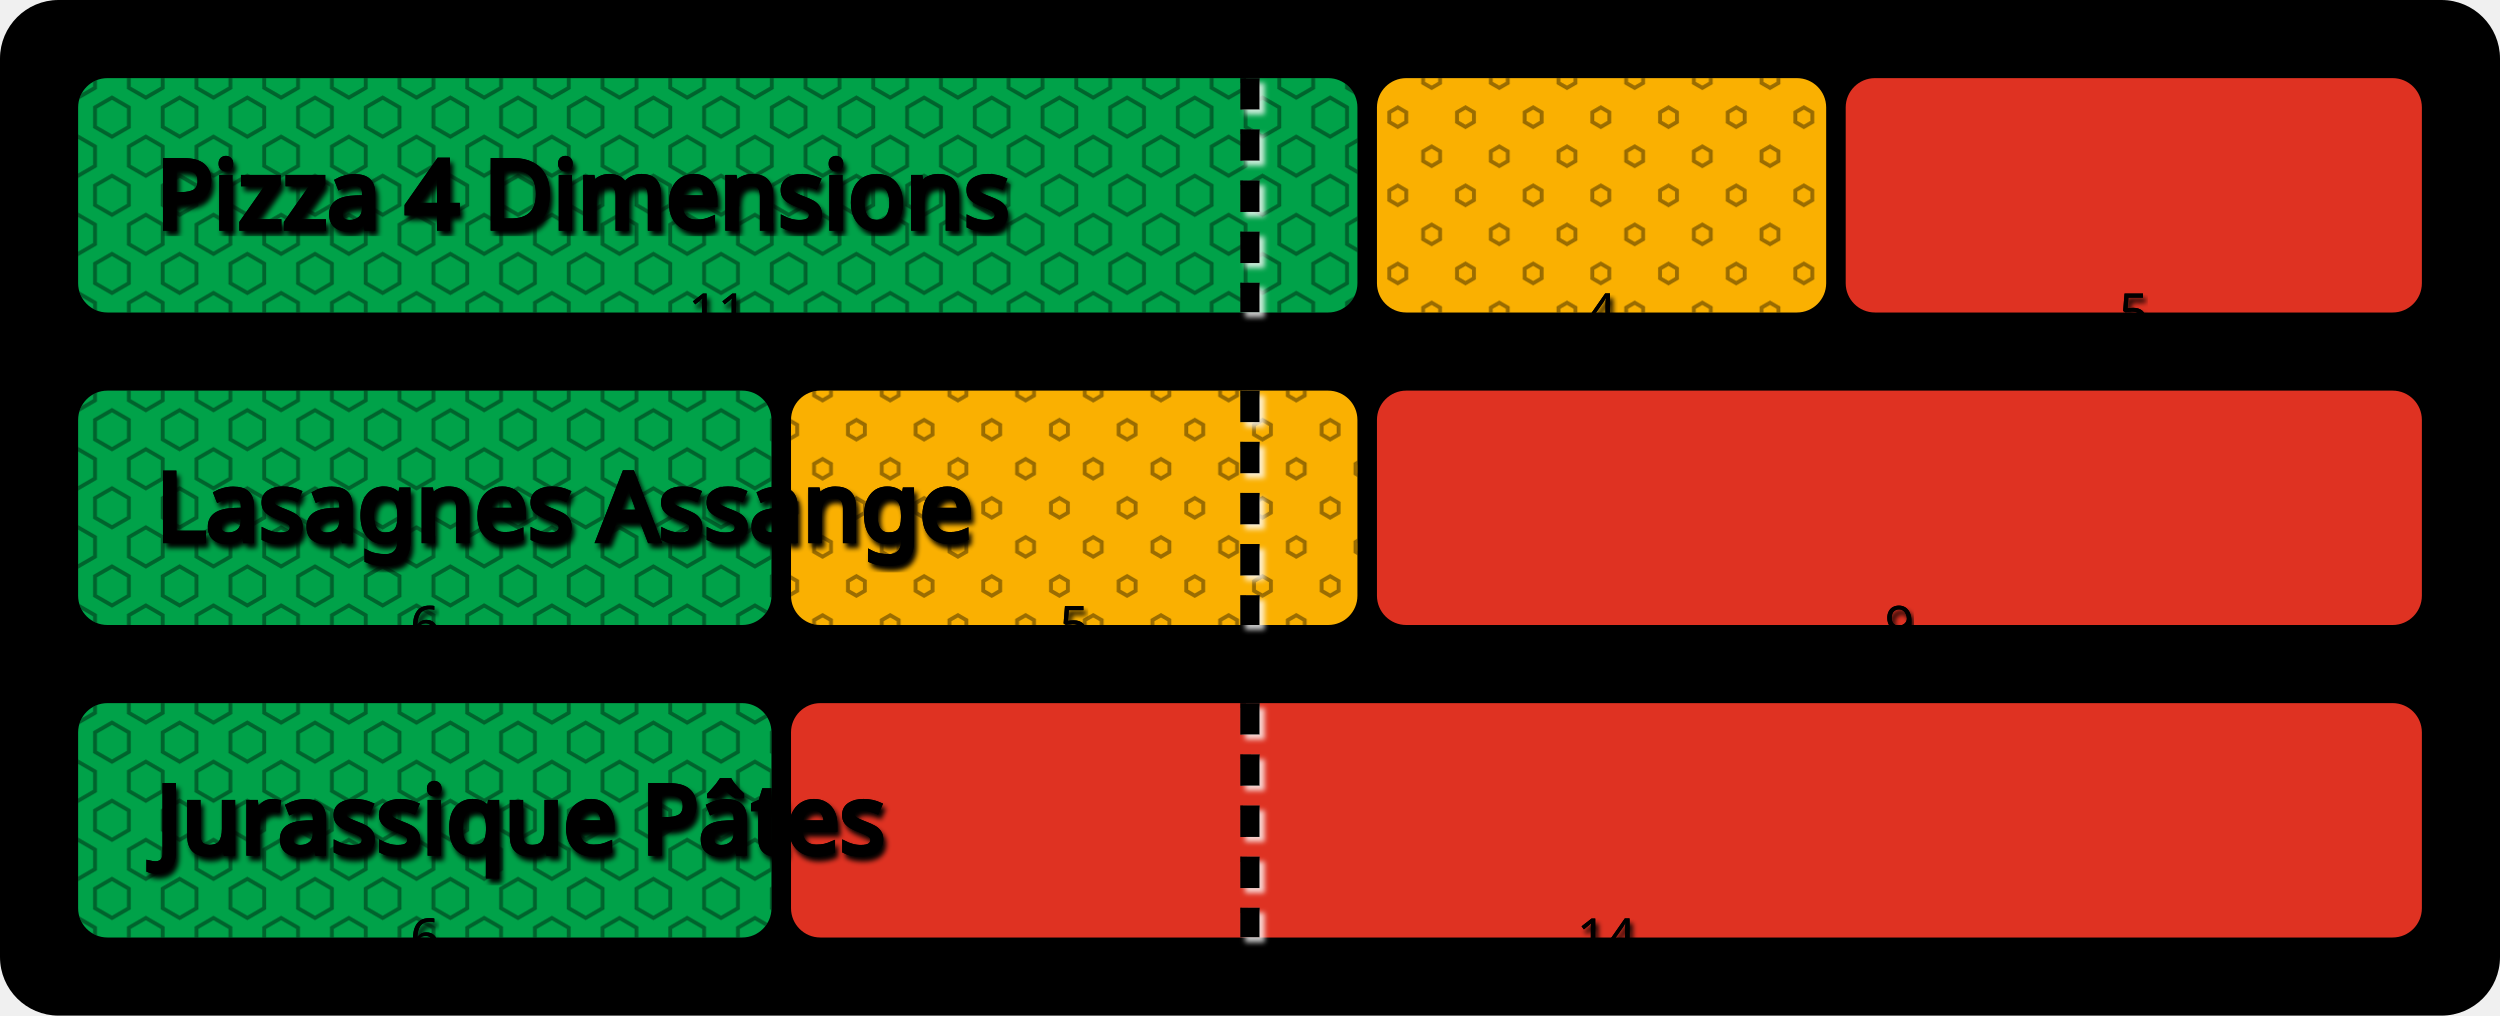
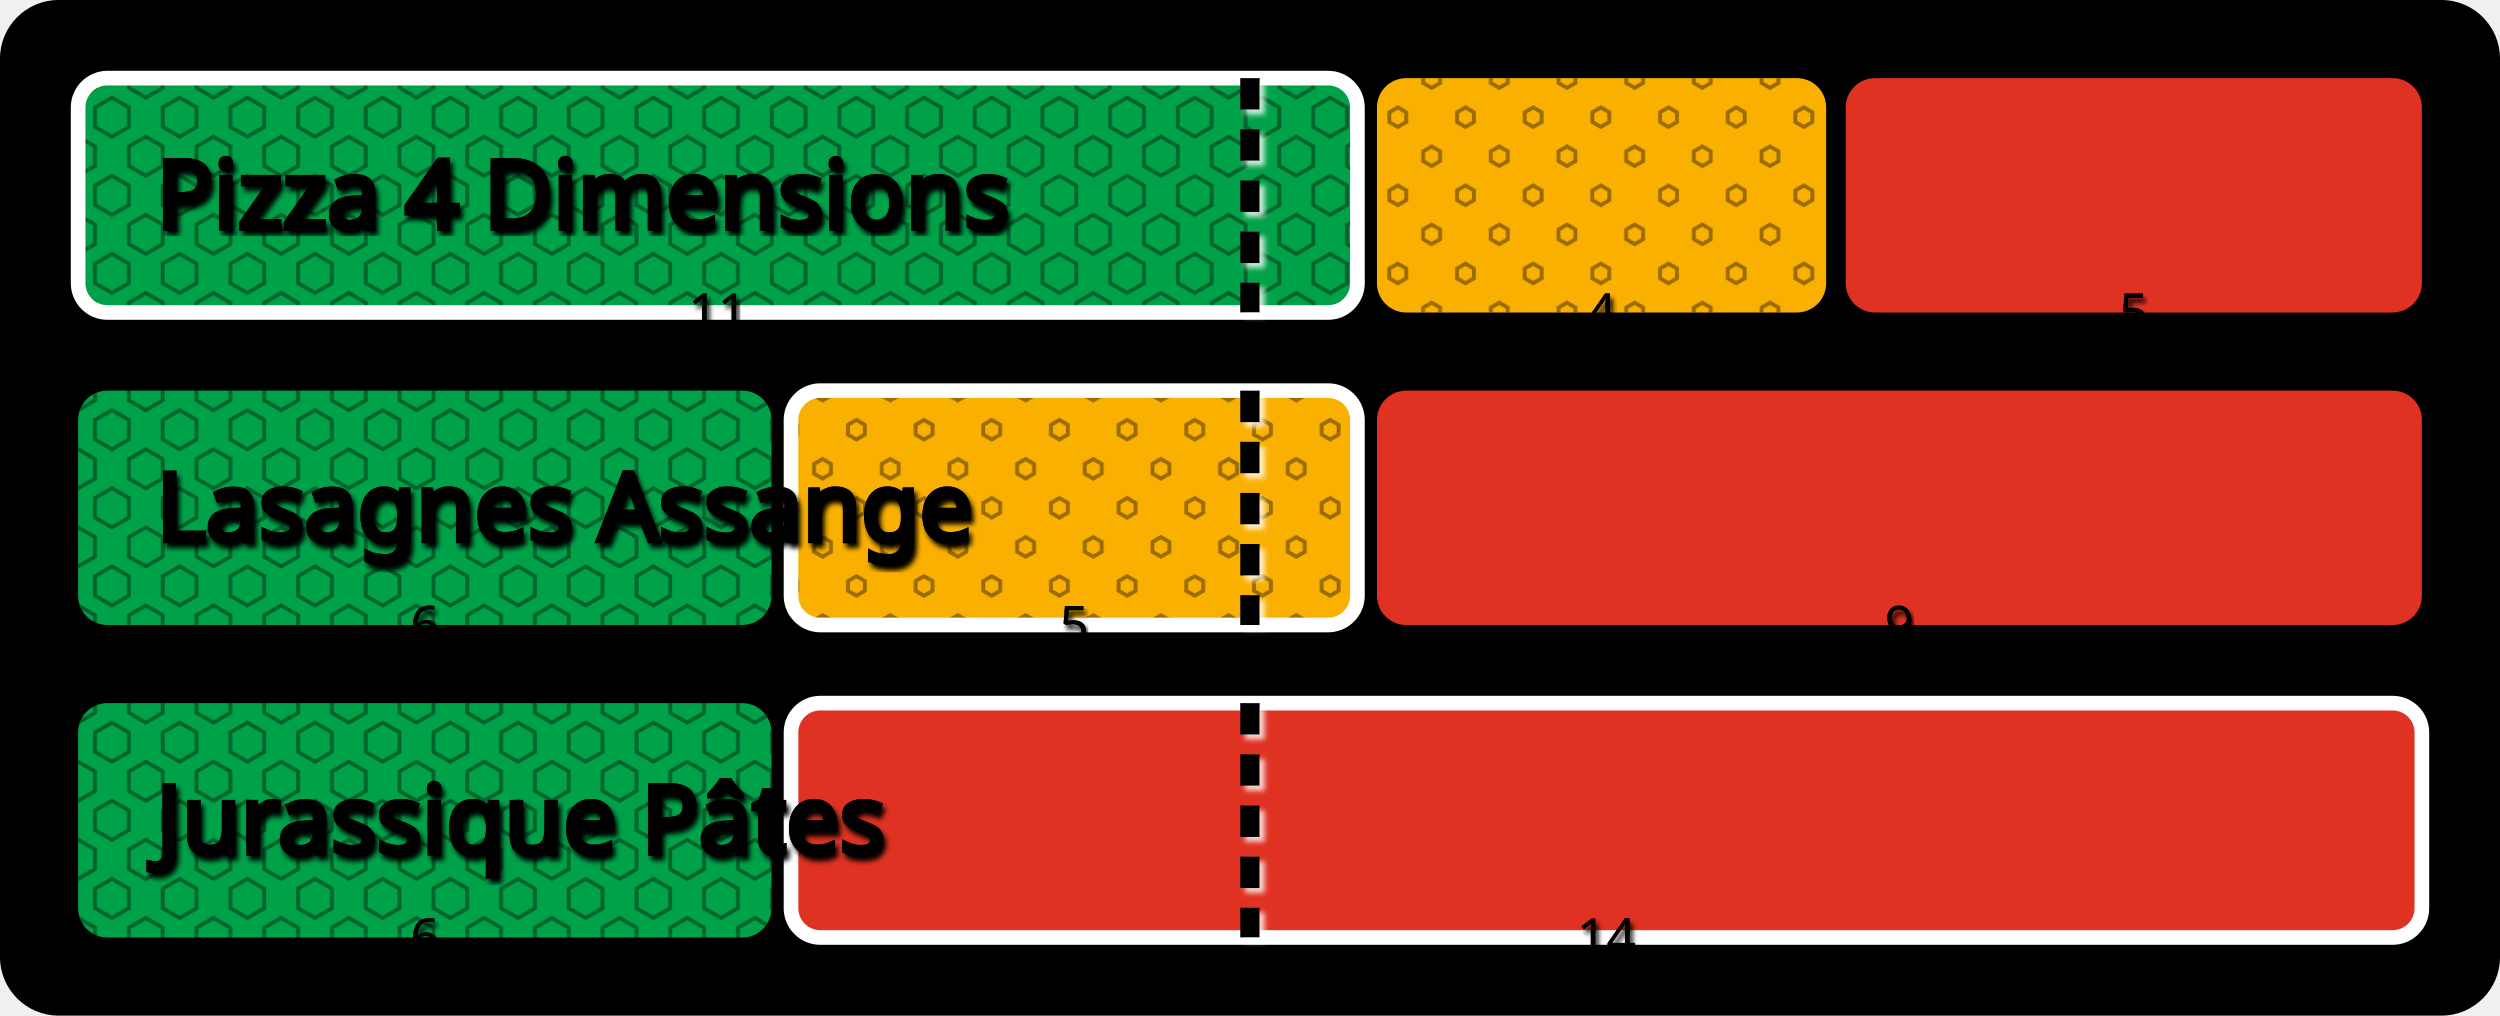
<svg xmlns="http://www.w3.org/2000/svg" width="512.00" height="208.00" viewBox="-16.00 -16.00 512.00 208.00">
  <defs>
    <clipPath id="clipProposal0">
      <rect x="0.00" y="0.00" width="480.00" height="48.00" />
    </clipPath>
    <clipPath id="clipProposal1">
      <rect x="0.00" y="64.00" width="480.00" height="48.00" />
    </clipPath>
    <clipPath id="clipProposal2">
      <rect x="0.00" y="128.00" width="480.00" height="48.00" />
    </clipPath>
    <pattern id="merit_pattern_nothing" x="0.00" y="0.00" width="1000.00" height="1000.00" patternUnits="userSpaceOnUse">
</pattern>
    <pattern id="merit_pattern_hexagons_1" x="0.00" y="0.00" width="13.86" height="16.00" patternUnits="userSpaceOnUse">
      <path d="M6.93 6.00 L5.20 7.00 L5.20 9.00 L6.93 10.00 L8.66 9.00 L8.66 7.00 ZM13.86 -2.00 L12.12 -1.00 L12.12 1.00 L13.86 2.00 L15.59 1.00 L15.59 -1.00 ZM0.00 -2.00 L-1.73 -1.00 L-1.73 1.00 L0.00 2.00 L1.73 1.00 L1.73 -1.00 ZM13.86 14.00 L12.12 15.00 L12.12 17.00 L13.86 18.00 L15.59 17.00 L15.59 15.00 ZM0.00 14.00 L-1.73 15.00 L-1.73 17.00 L0.00 18.00 L1.73 17.00 L1.73 15.00 Z" stroke="#000000" stroke-opacity="0.380" stroke-width="0.8" fill="none" />
    </pattern>
    <pattern id="merit_pattern_hexagons_2" x="0.00" y="0.00" width="13.86" height="16.00" patternUnits="userSpaceOnUse">
      <path d="M6.93 4.00 L3.46 6.00 L3.46 10.00 L6.93 12.00 L10.39 10.00 L10.39 6.00 ZM13.86 -4.00 L10.39 -2.00 L10.39 2.00 L13.86 4.00 L17.32 2.00 L17.32 -2.00 ZM0.00 -4.00 L-3.46 -2.00 L-3.46 2.00 L0.00 4.00 L3.46 2.00 L3.46 -2.00 ZM13.86 12.00 L10.39 14.00 L10.39 18.00 L13.86 20.00 L17.32 18.00 L17.32 14.00 ZM0.00 12.00 L-3.46 14.00 L-3.46 18.00 L0.00 20.00 L3.46 18.00 L3.46 14.00 Z" stroke="#000000" stroke-opacity="0.380" stroke-width="0.8" fill="none" />
    </pattern>
    <filter id="merit_filter_clean_outline">
      <feMorphology in="SourceAlpha" result="DILATED" operator="dilate" radius="2 2" />
      <feFlood result="COLOR" flood-color="#ffffff" flood-opacity="1" />
      <feComposite in="COLOR" in2="DILATED" result="OUTLINE" operator="in" k1="0" k2="0" k3="0" k4="0" />
      <feDropShadow in="OUTLINE" result="SHADOWED_OUTLINE" dx="0.618" dy="1" stdDeviation="0.5" flood-color="#000000" flood-opacity="1.000" />
      <feMerge>
        <feMergeNode in="SHADOWED_OUTLINE" />
        <feMergeNode in="SourceGraphic" />
      </feMerge>
    </filter>
    <filter id="merit_filter_blurry_outline" filterUnits="userSpaceOnUse">
      <feDropShadow dx="-1" dy="-1" stdDeviation="0.5" flood-color="#ffffff" flood-opacity="0.784" />
      <feDropShadow dx="-1" dy="1" stdDeviation="0.5" flood-color="#ffffff" flood-opacity="0.784" />
      <feDropShadow dx="1" dy="-1" stdDeviation="0.5" flood-color="#ffffff" flood-opacity="0.784" />
      <feDropShadow dx="1" dy="1" stdDeviation="0.5" flood-color="#ffffff" flood-opacity="0.784" />
    </filter>
  </defs>
  <rect x="-16.00" y="-16.00" width="512.00" height="208.00" rx="12.00" ry="12.00" fill="#000000" fill-opacity="1.000" />
  <rect x="0.00" y="0.00" width="262.00" height="48.00" rx="6.00" ry="6.00" fill="#00a249" fill-opacity="1.000" />
  <rect x="0.00" y="0.00" width="262.00" height="48.00" rx="6.00" ry="6.00" fill="url(#merit_pattern_hexagons_2)" />
+   <rect x="0.00" y="0.00" width="262.00" height="48.00" rx="6.00" ry="6.00" stroke="#ffffff" stroke-opacity="1.000" stroke-width=" 3" fill="none" />
  <rect x="266.00" y="0.00" width="92.00" height="48.00" rx="6.00" ry="6.00" fill="#fab001" fill-opacity="1.000" />
  <rect x="266.00" y="0.00" width="92.00" height="48.00" rx="6.00" ry="6.00" fill="url(#merit_pattern_hexagons_1)" />
  <rect x="362.00" y="0.00" width="118.00" height="48.00" rx="6.00" ry="6.00" fill="#df3222" fill-opacity="1.000" />
  <rect x="362.00" y="0.00" width="118.00" height="48.00" rx="6.00" ry="6.00" fill="url(#merit_pattern_nothing)" />
  <line x1="240.00" y1="0.00" x2="240.00" y2="48.00" stroke="#010101" stroke-width="4" stroke-dasharray="6.472 4" filter="url(#merit_filter_blurry_outline)" />
  <text x="16.00" y="24.00" style="clip-path: url(#clipProposal0)" stroke="#000000" stroke-opacity="1.000" fill="#000000" fill-opacity="1.000" font-size="1.618em" font-family="Noto Sans, Arial, Helvetica, sans-serif" dominant-baseline="middle" filter="url(#merit_filter_clean_outline)">Pizza 4 Dimensions</text>
  <text x="131.00" y="48.00" fill="#000000" fill-opacity="1.000" stroke="none" font-size="0.88em" font-family="Noto Sans, Arial, Helvetica, sans-serif" text-anchor="middle" dominant-baseline="middle" filter="url(#merit_filter_clean_outline)">11</text>
  <text x="312.00" y="48.00" fill="#000000" fill-opacity="1.000" stroke="none" font-size="0.88em" font-family="Noto Sans, Arial, Helvetica, sans-serif" text-anchor="middle" dominant-baseline="middle" filter="url(#merit_filter_clean_outline)">4</text>
  <text x="421.00" y="48.00" fill="#000000" fill-opacity="1.000" stroke="none" font-size="0.88em" font-family="Noto Sans, Arial, Helvetica, sans-serif" text-anchor="middle" dominant-baseline="middle" filter="url(#merit_filter_clean_outline)">5</text>
  <rect x="0.00" y="64.00" width="142.00" height="48.00" rx="6.00" ry="6.00" fill="#00a249" fill-opacity="1.000" />
  <rect x="0.00" y="64.00" width="142.00" height="48.00" rx="6.00" ry="6.00" fill="url(#merit_pattern_hexagons_2)" />
  <rect x="146.00" y="64.00" width="116.00" height="48.00" rx="6.00" ry="6.00" fill="#fab001" fill-opacity="1.000" />
  <rect x="146.00" y="64.00" width="116.00" height="48.00" rx="6.00" ry="6.00" fill="url(#merit_pattern_hexagons_1)" />
+   <rect x="146.00" y="64.00" width="116.00" height="48.00" rx="6.00" ry="6.00" stroke="#ffffff" stroke-opacity="1.000" stroke-width=" 3" fill="none" />
  <rect x="266.00" y="64.00" width="214.00" height="48.00" rx="6.00" ry="6.00" fill="#df3222" fill-opacity="1.000" />
  <rect x="266.00" y="64.00" width="214.00" height="48.00" rx="6.00" ry="6.00" fill="url(#merit_pattern_nothing)" />
  <line x1="240.00" y1="64.00" x2="240.00" y2="112.00" stroke="#010101" stroke-width="4" stroke-dasharray="6.472 4" filter="url(#merit_filter_blurry_outline)" />
  <text x="16.00" y="88.00" style="clip-path: url(#clipProposal1)" stroke="#000000" stroke-opacity="1.000" fill="#000000" fill-opacity="1.000" font-size="1.618em" font-family="Noto Sans, Arial, Helvetica, sans-serif" dominant-baseline="middle" filter="url(#merit_filter_clean_outline)">Lasagnes Assange</text>
  <text x="71.00" y="112.00" fill="#000000" fill-opacity="1.000" stroke="none" font-size="0.88em" font-family="Noto Sans, Arial, Helvetica, sans-serif" text-anchor="middle" dominant-baseline="middle" filter="url(#merit_filter_clean_outline)">6</text>
  <text x="204.00" y="112.00" fill="#000000" fill-opacity="1.000" stroke="none" font-size="0.88em" font-family="Noto Sans, Arial, Helvetica, sans-serif" text-anchor="middle" dominant-baseline="middle" filter="url(#merit_filter_clean_outline)">5</text>
  <text x="373.00" y="112.00" fill="#000000" fill-opacity="1.000" stroke="none" font-size="0.88em" font-family="Noto Sans, Arial, Helvetica, sans-serif" text-anchor="middle" dominant-baseline="middle" filter="url(#merit_filter_clean_outline)">9</text>
  <rect x="0.00" y="128.00" width="142.00" height="48.00" rx="6.00" ry="6.00" fill="#00a249" fill-opacity="1.000" />
  <rect x="0.00" y="128.00" width="142.00" height="48.00" rx="6.00" ry="6.00" fill="url(#merit_pattern_hexagons_2)" />
  <rect x="146.00" y="128.00" width="334.00" height="48.00" rx="6.00" ry="6.00" fill="#df3222" fill-opacity="1.000" />
  <rect x="146.00" y="128.00" width="334.00" height="48.00" rx="6.00" ry="6.00" fill="url(#merit_pattern_nothing)" />
+   <rect x="146.00" y="128.00" width="334.00" height="48.00" rx="6.00" ry="6.00" stroke="#ffffff" stroke-opacity="1.000" stroke-width=" 3" fill="none" />
  <line x1="240.00" y1="128.00" x2="240.00" y2="176.00" stroke="#010101" stroke-width="4" stroke-dasharray="6.472 4" filter="url(#merit_filter_blurry_outline)" />
  <text x="16.00" y="152.00" style="clip-path: url(#clipProposal2)" stroke="#000000" stroke-opacity="1.000" fill="#000000" fill-opacity="1.000" font-size="1.618em" font-family="Noto Sans, Arial, Helvetica, sans-serif" dominant-baseline="middle" filter="url(#merit_filter_clean_outline)">Jurassique Pâtes</text>
  <text x="71.00" y="176.00" fill="#000000" fill-opacity="1.000" stroke="none" font-size="0.88em" font-family="Noto Sans, Arial, Helvetica, sans-serif" text-anchor="middle" dominant-baseline="middle" filter="url(#merit_filter_clean_outline)">6</text>
  <text x="313.00" y="176.00" fill="#000000" fill-opacity="1.000" stroke="none" font-size="0.88em" font-family="Noto Sans, Arial, Helvetica, sans-serif" text-anchor="middle" dominant-baseline="middle" filter="url(#merit_filter_clean_outline)">14</text>
</svg>
